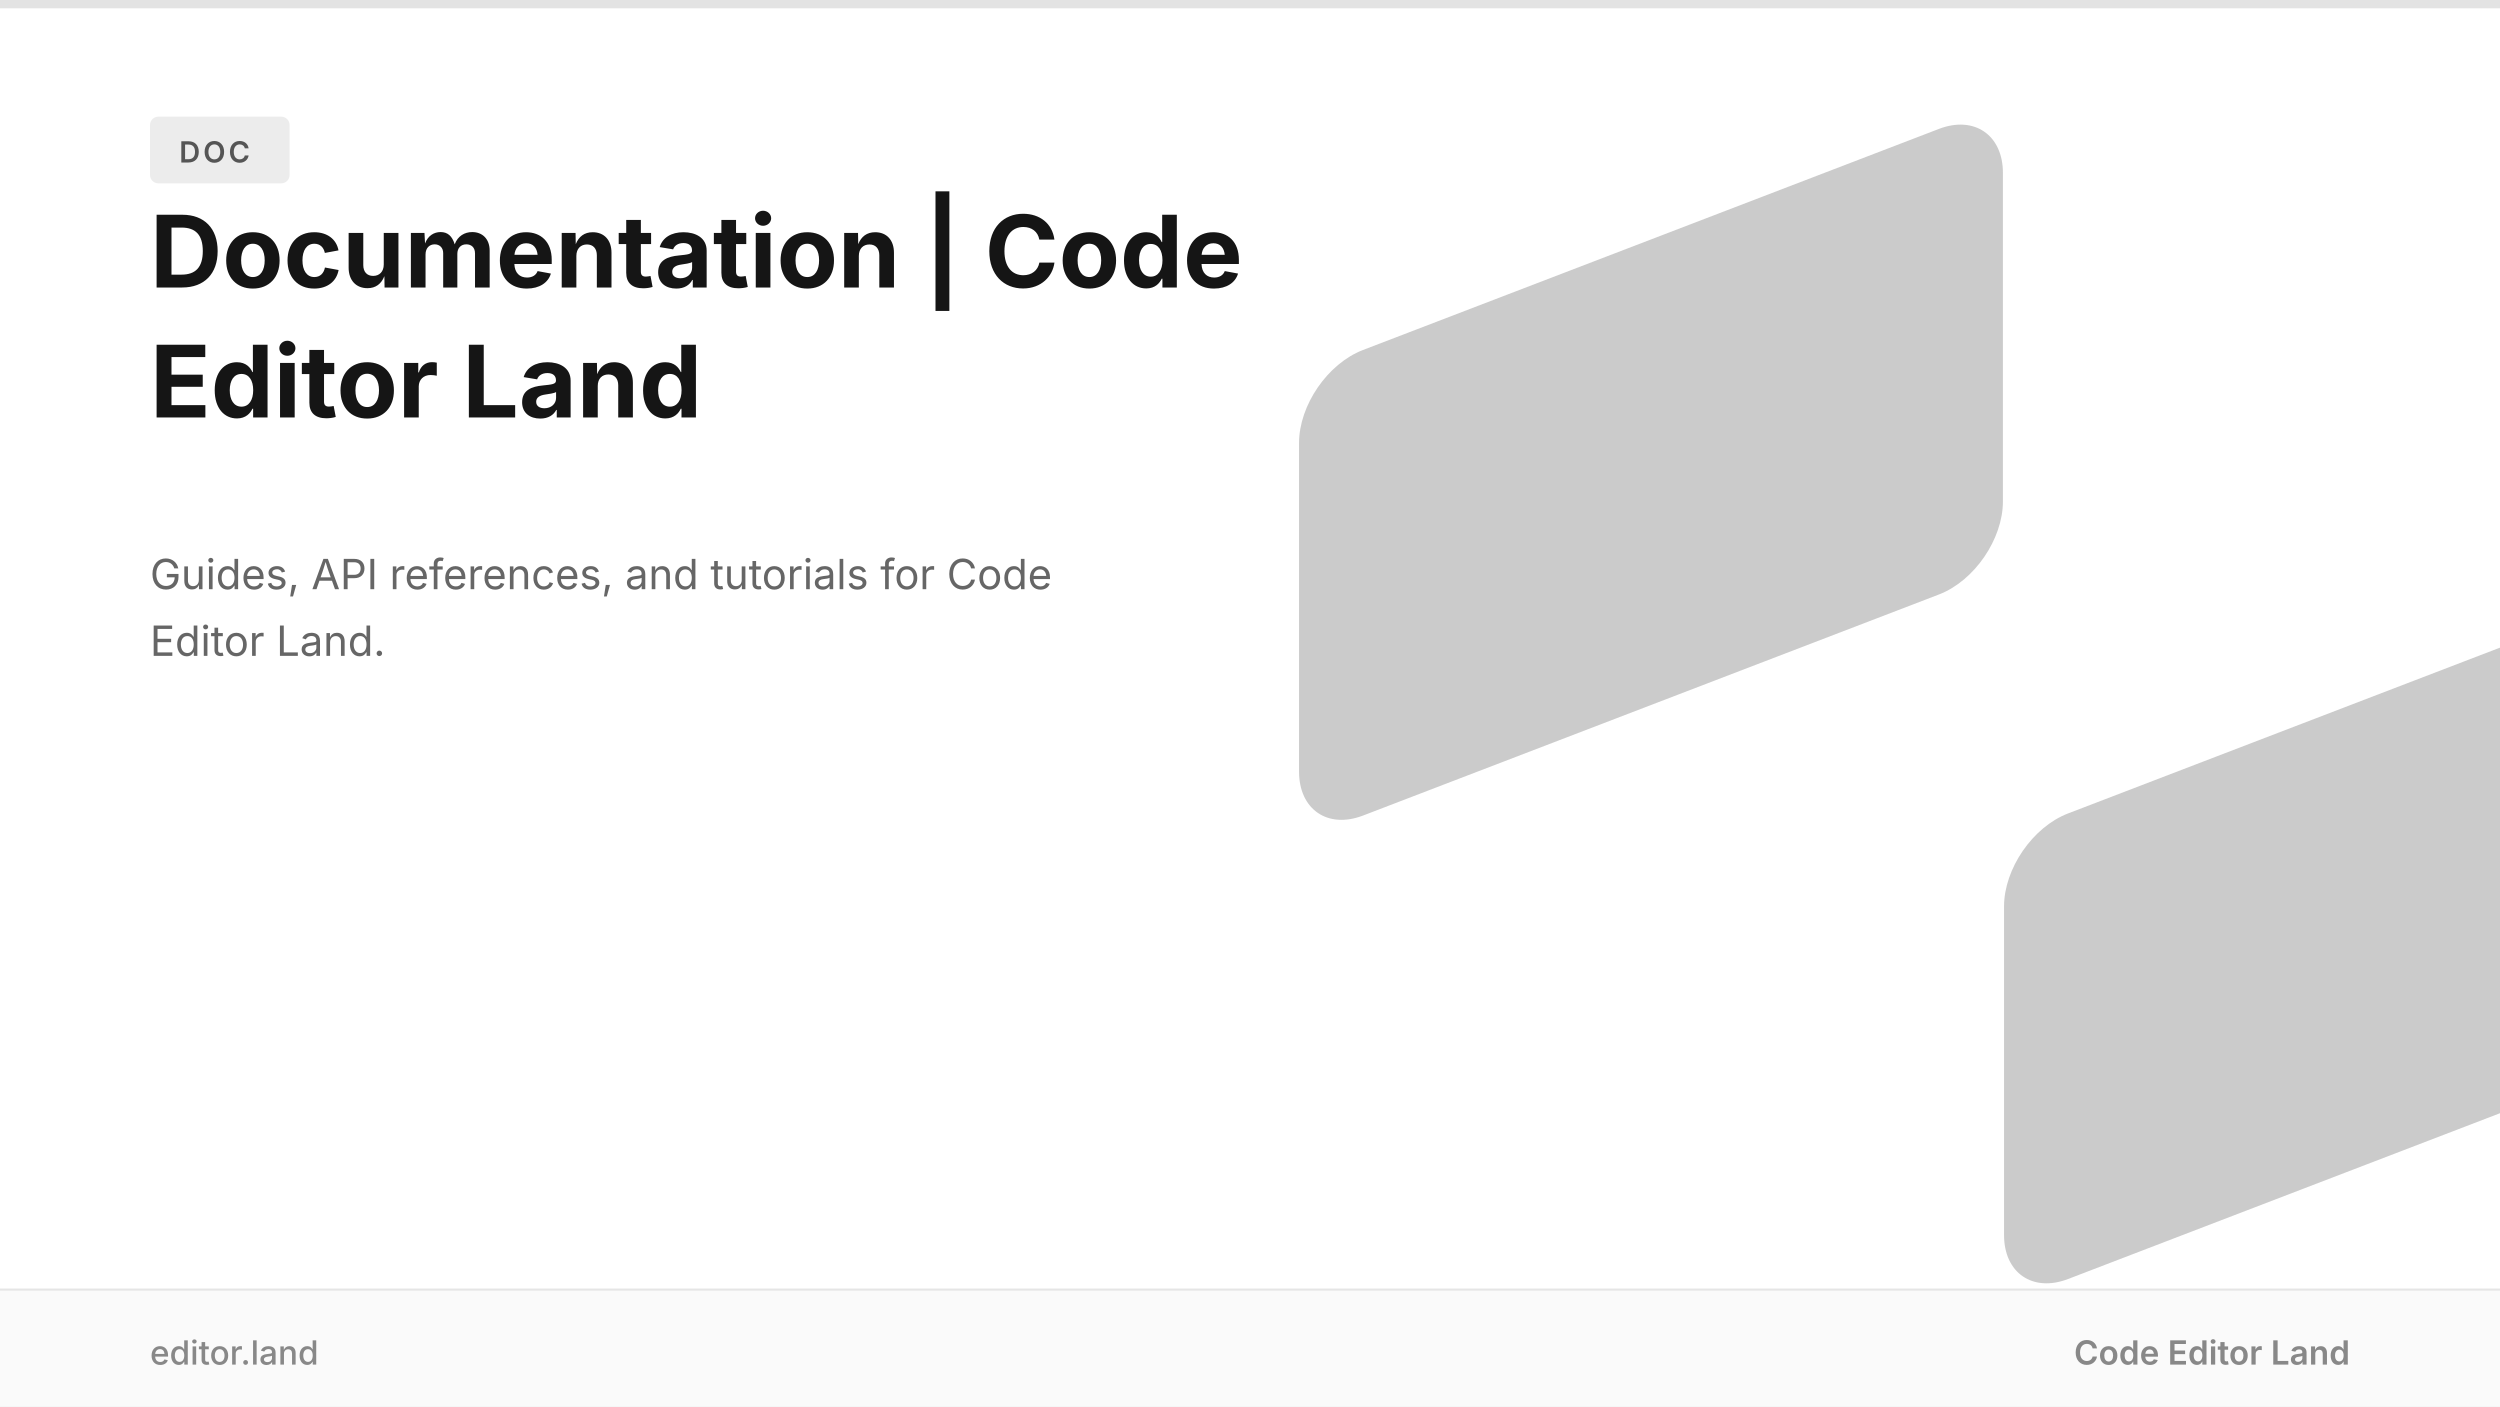
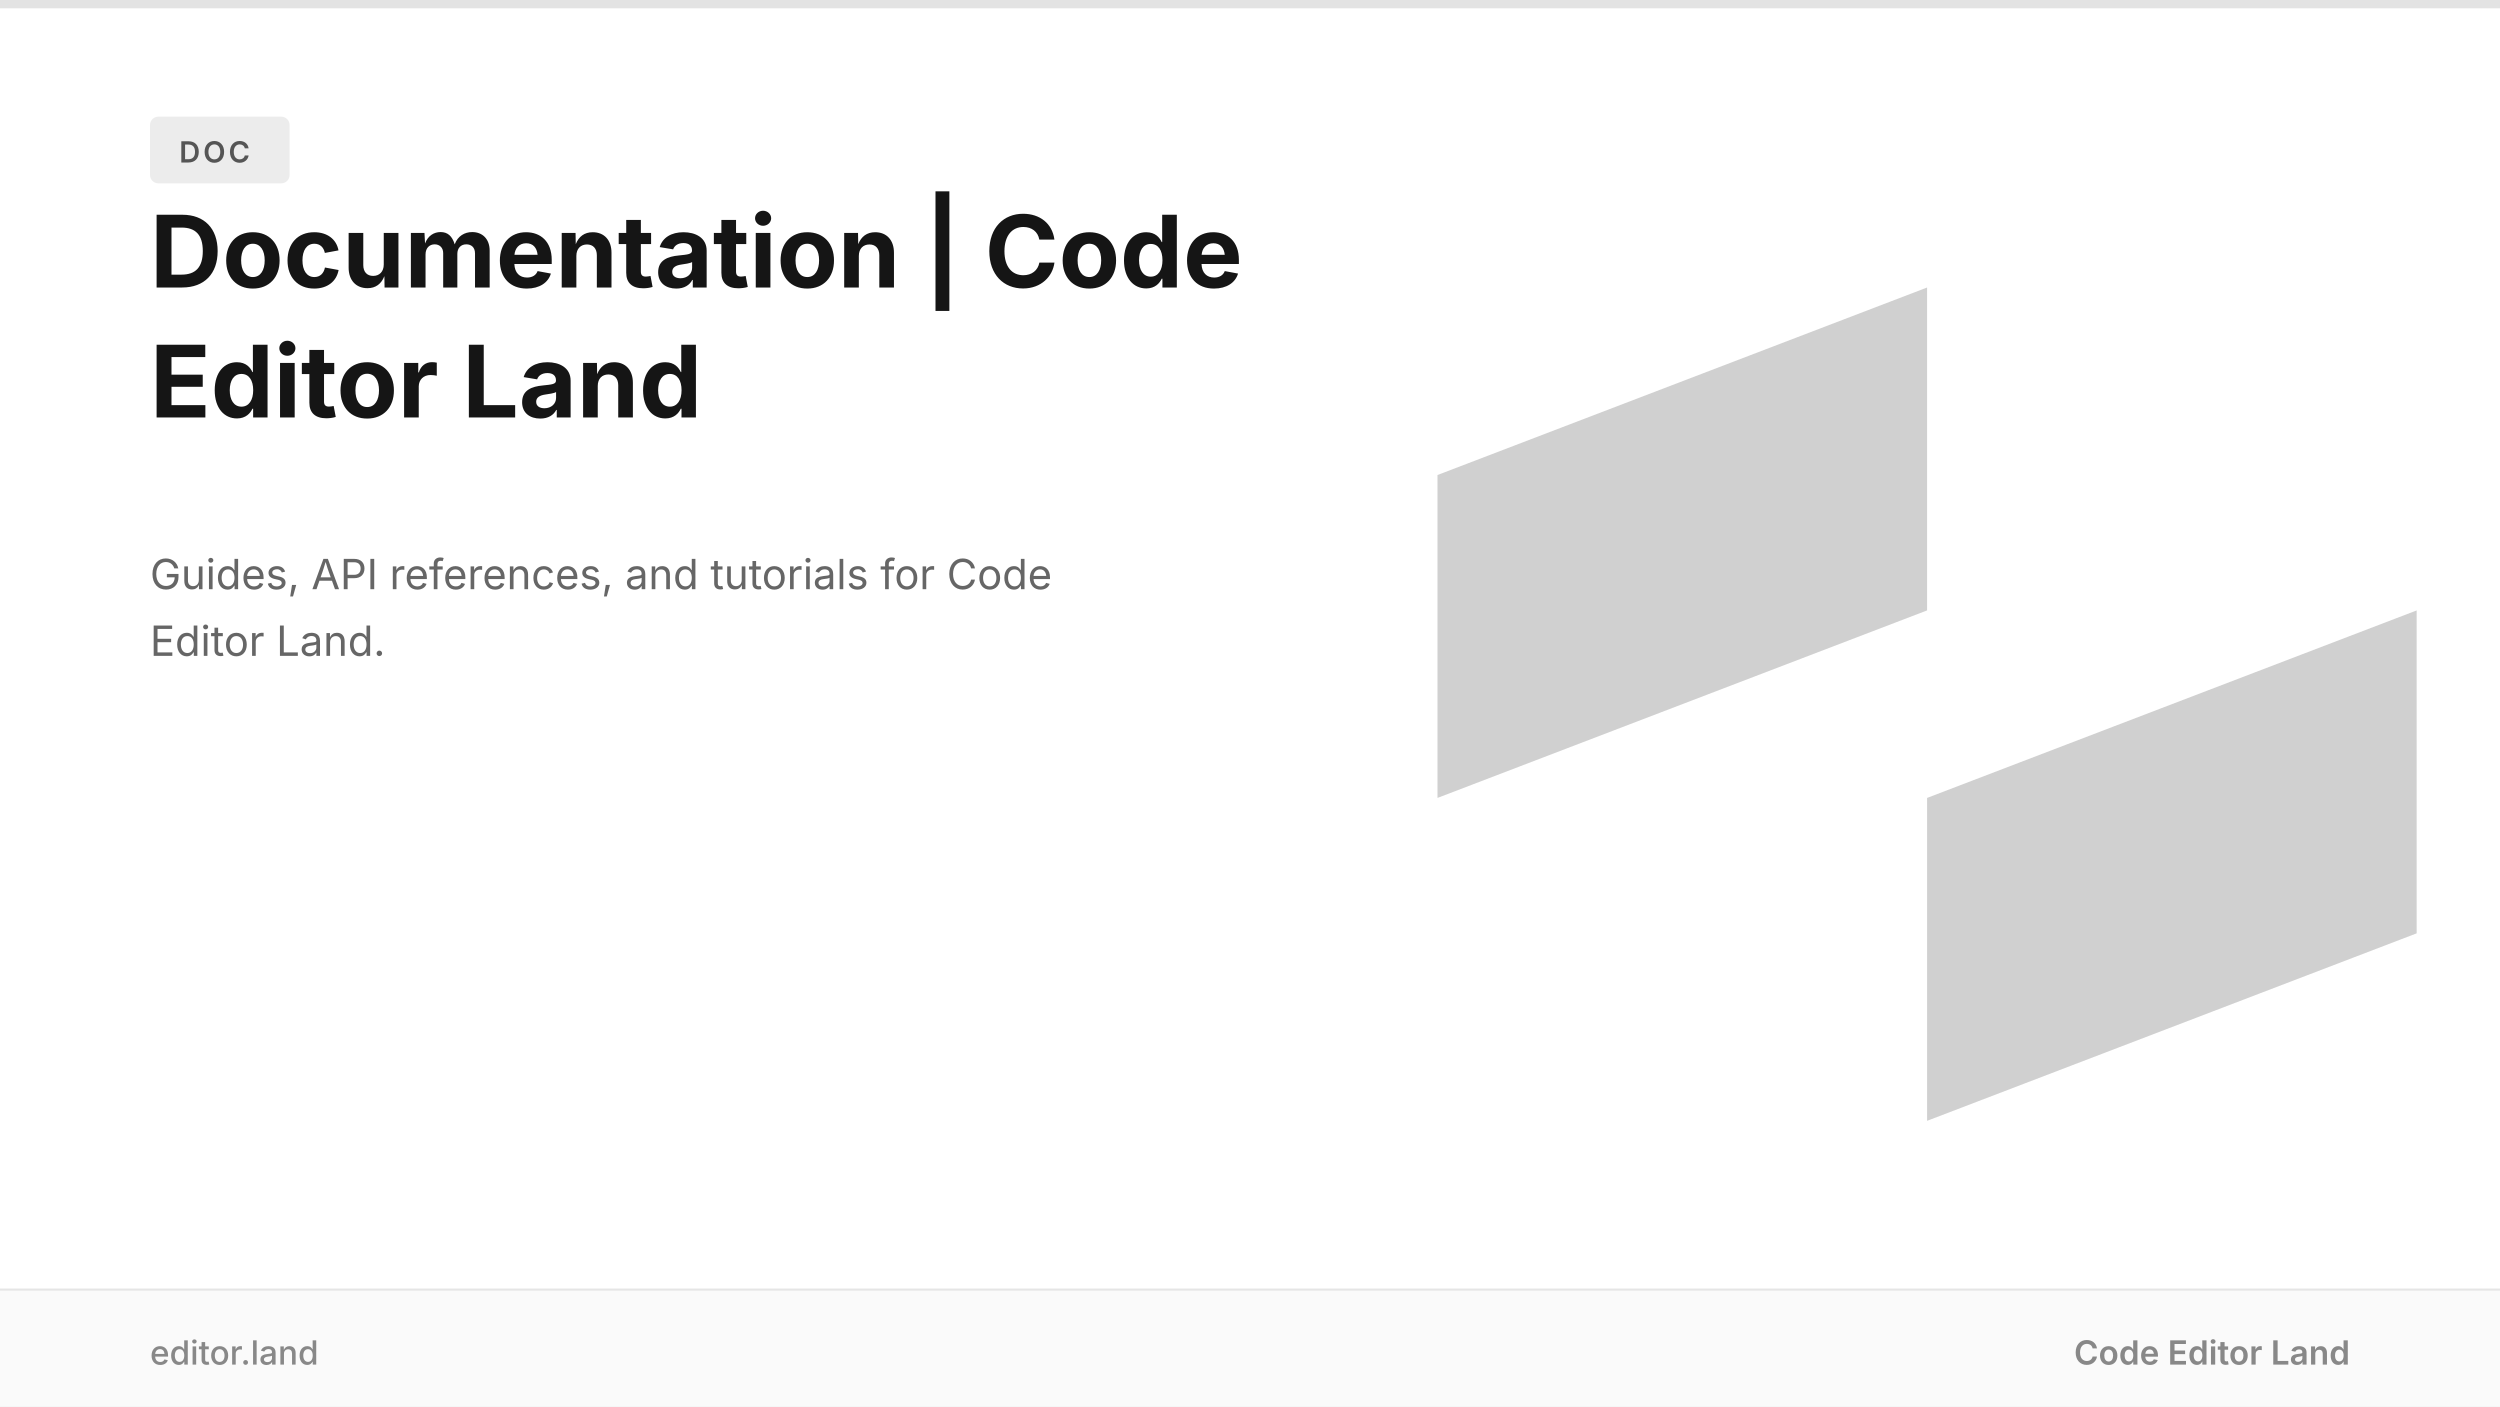
<svg xmlns="http://www.w3.org/2000/svg" width="1200" height="675" viewBox="0 0 1200 675">
  <path fill="#fff" d="M0 0h1200v675H0z" />
  <path fill="#151515" fill-opacity=".12" d="M0 0h1200v4H0z" />
-   <g fill="#151515" fill-opacity=".22" transform="matrix(.36 0 0 .36 623 50)">
-     <rect width="1005.28" height="620.771" rx="91.389" transform="matrix(-.93358 .35837 0 1 940 .24)" />
-     <rect width="1005.28" height="620.771" rx="91.389" transform="matrix(-.93358 .35837 0 1 1880 618.204)" />
-   </g>
+   <path fill="#151515" fill-opacity=".2" d="m925 138-235 90v155l235-90zm235 155-235 90v155l235-90z" />
  <rect width="67" height="32" x="72" y="56" fill="#151515" fill-opacity=".08" rx="4" />
  <text x="86" y="78" fill="#555" font-family="system-ui, -apple-system, 'Segoe UI', sans-serif" font-size="14" font-weight="600" letter-spacing=".1em">DOC</text>
  <text x="72" y="138" fill="#151515" font-family="system-ui, -apple-system, 'Segoe UI', sans-serif" font-size="48" font-weight="700">Documentation | Code</text>
  <text x="72" y="200.4" fill="#151515" font-family="system-ui, -apple-system, 'Segoe UI', sans-serif" font-size="48" font-weight="700">Editor Land</text>
  <text x="72" y="282.8" fill="#666" font-family="system-ui, -apple-system, 'Segoe UI', sans-serif" font-size="20" font-weight="400">Guides, API references, and tutorials for Code</text>
  <text x="72" y="314.8" fill="#666" font-family="system-ui, -apple-system, 'Segoe UI', sans-serif" font-size="20" font-weight="400">Editor Land.</text>
  <path fill="#fafafa" d="M0 619h1200v56H0z" />
  <path stroke="#e5e5e5" d="M0 619h1200" />
  <text x="72" y="655" fill="#888" font-family="system-ui, -apple-system, 'Segoe UI', sans-serif" font-size="16" font-weight="500">editor.land</text>
  <text x="1128" y="655" fill="#888" font-family="system-ui, -apple-system, 'Segoe UI', sans-serif" font-size="16" font-weight="600" text-anchor="end">Code Editor Land</text>
</svg>
